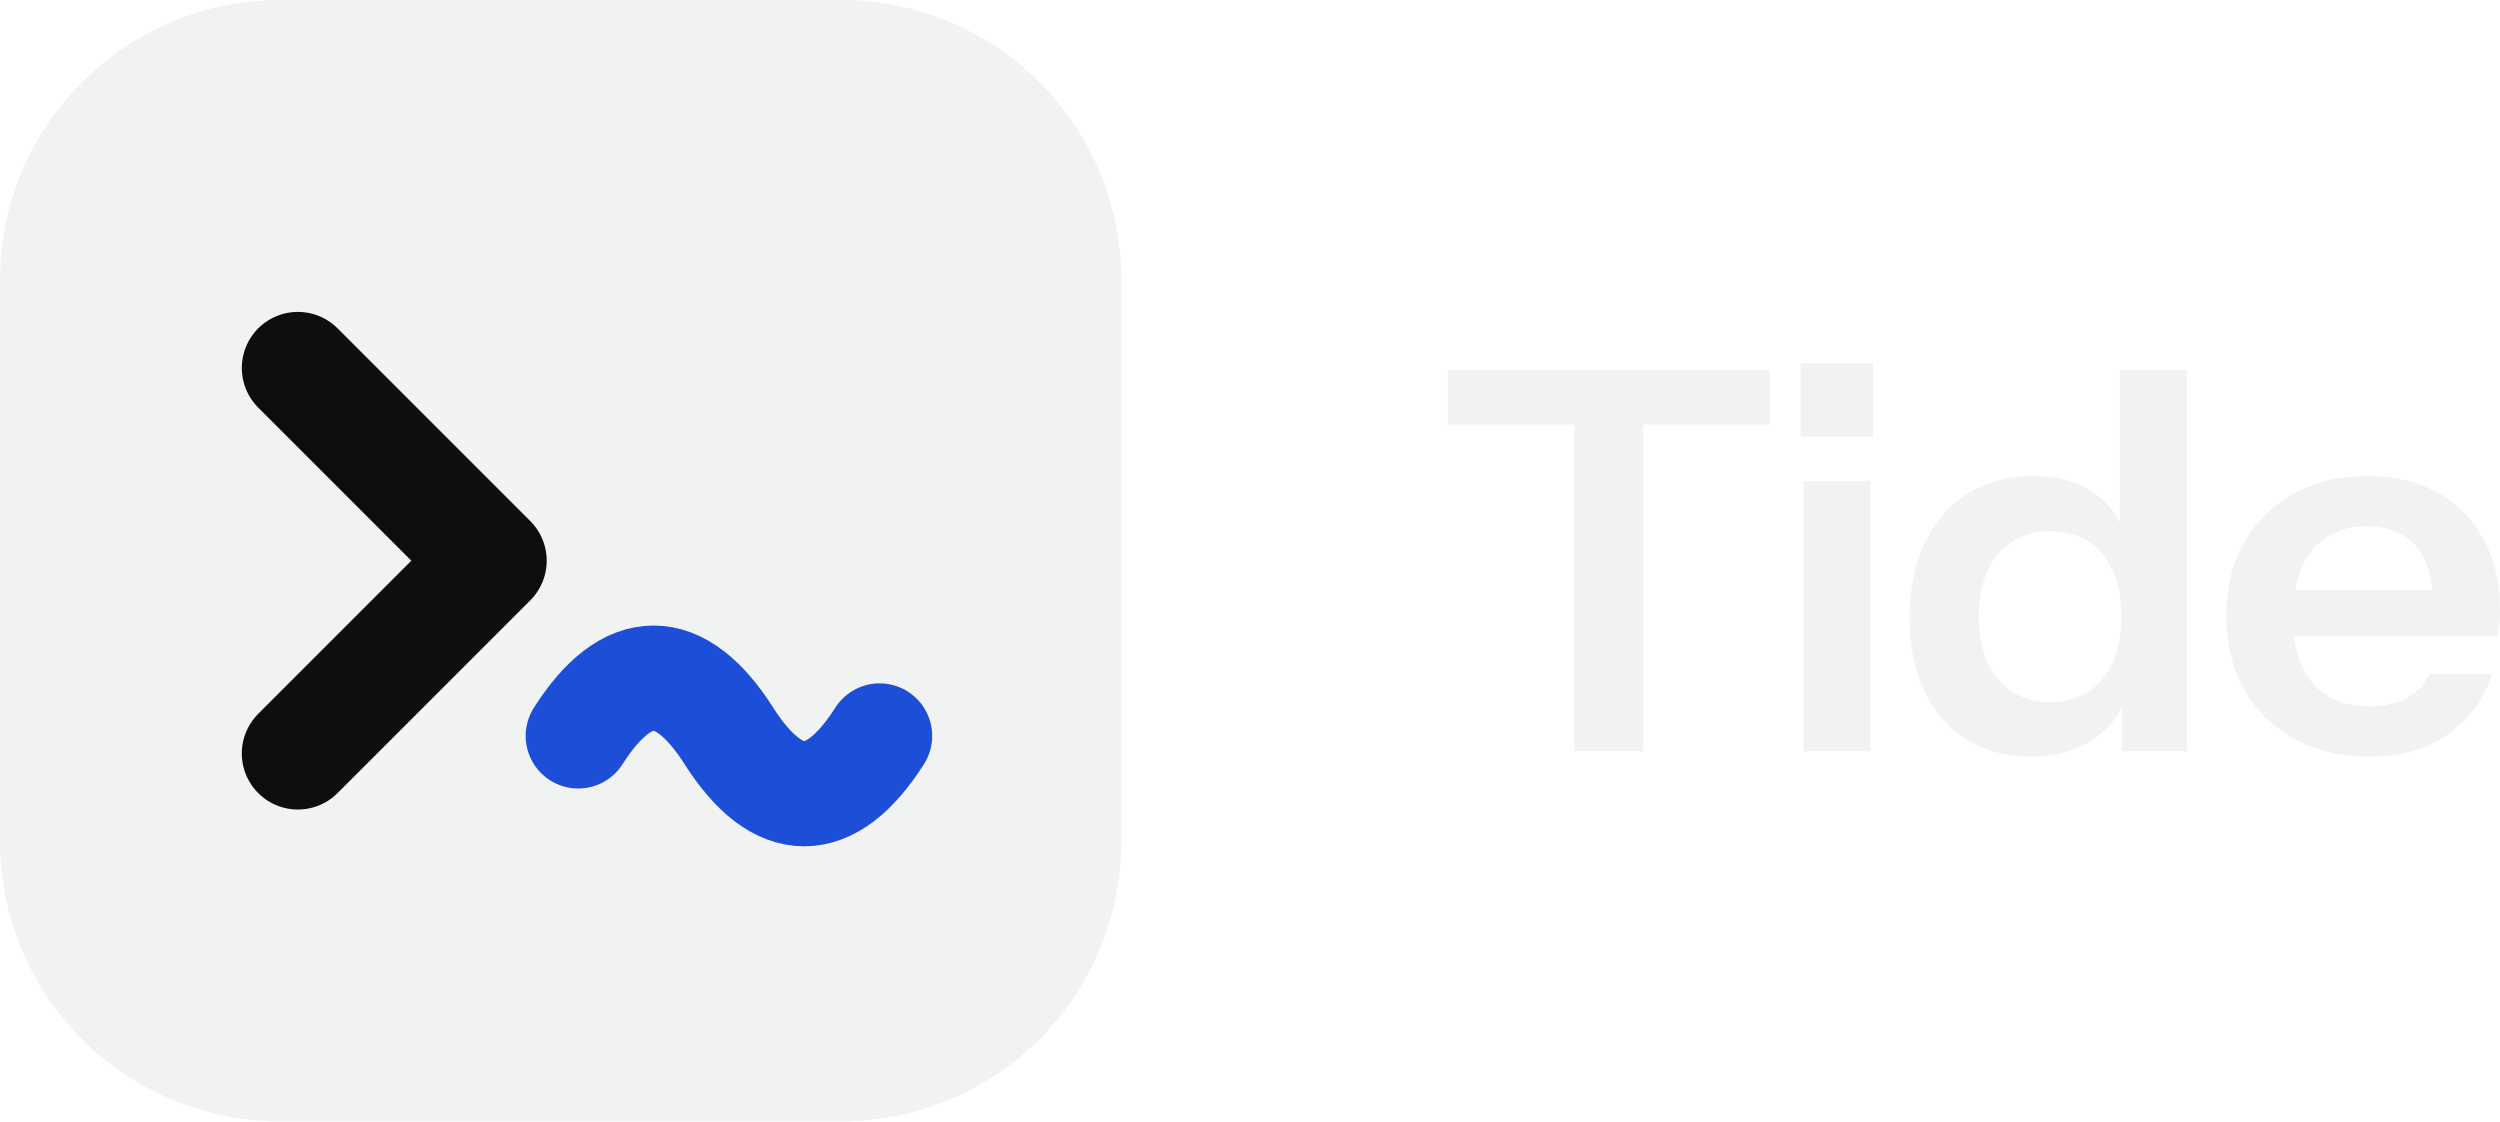
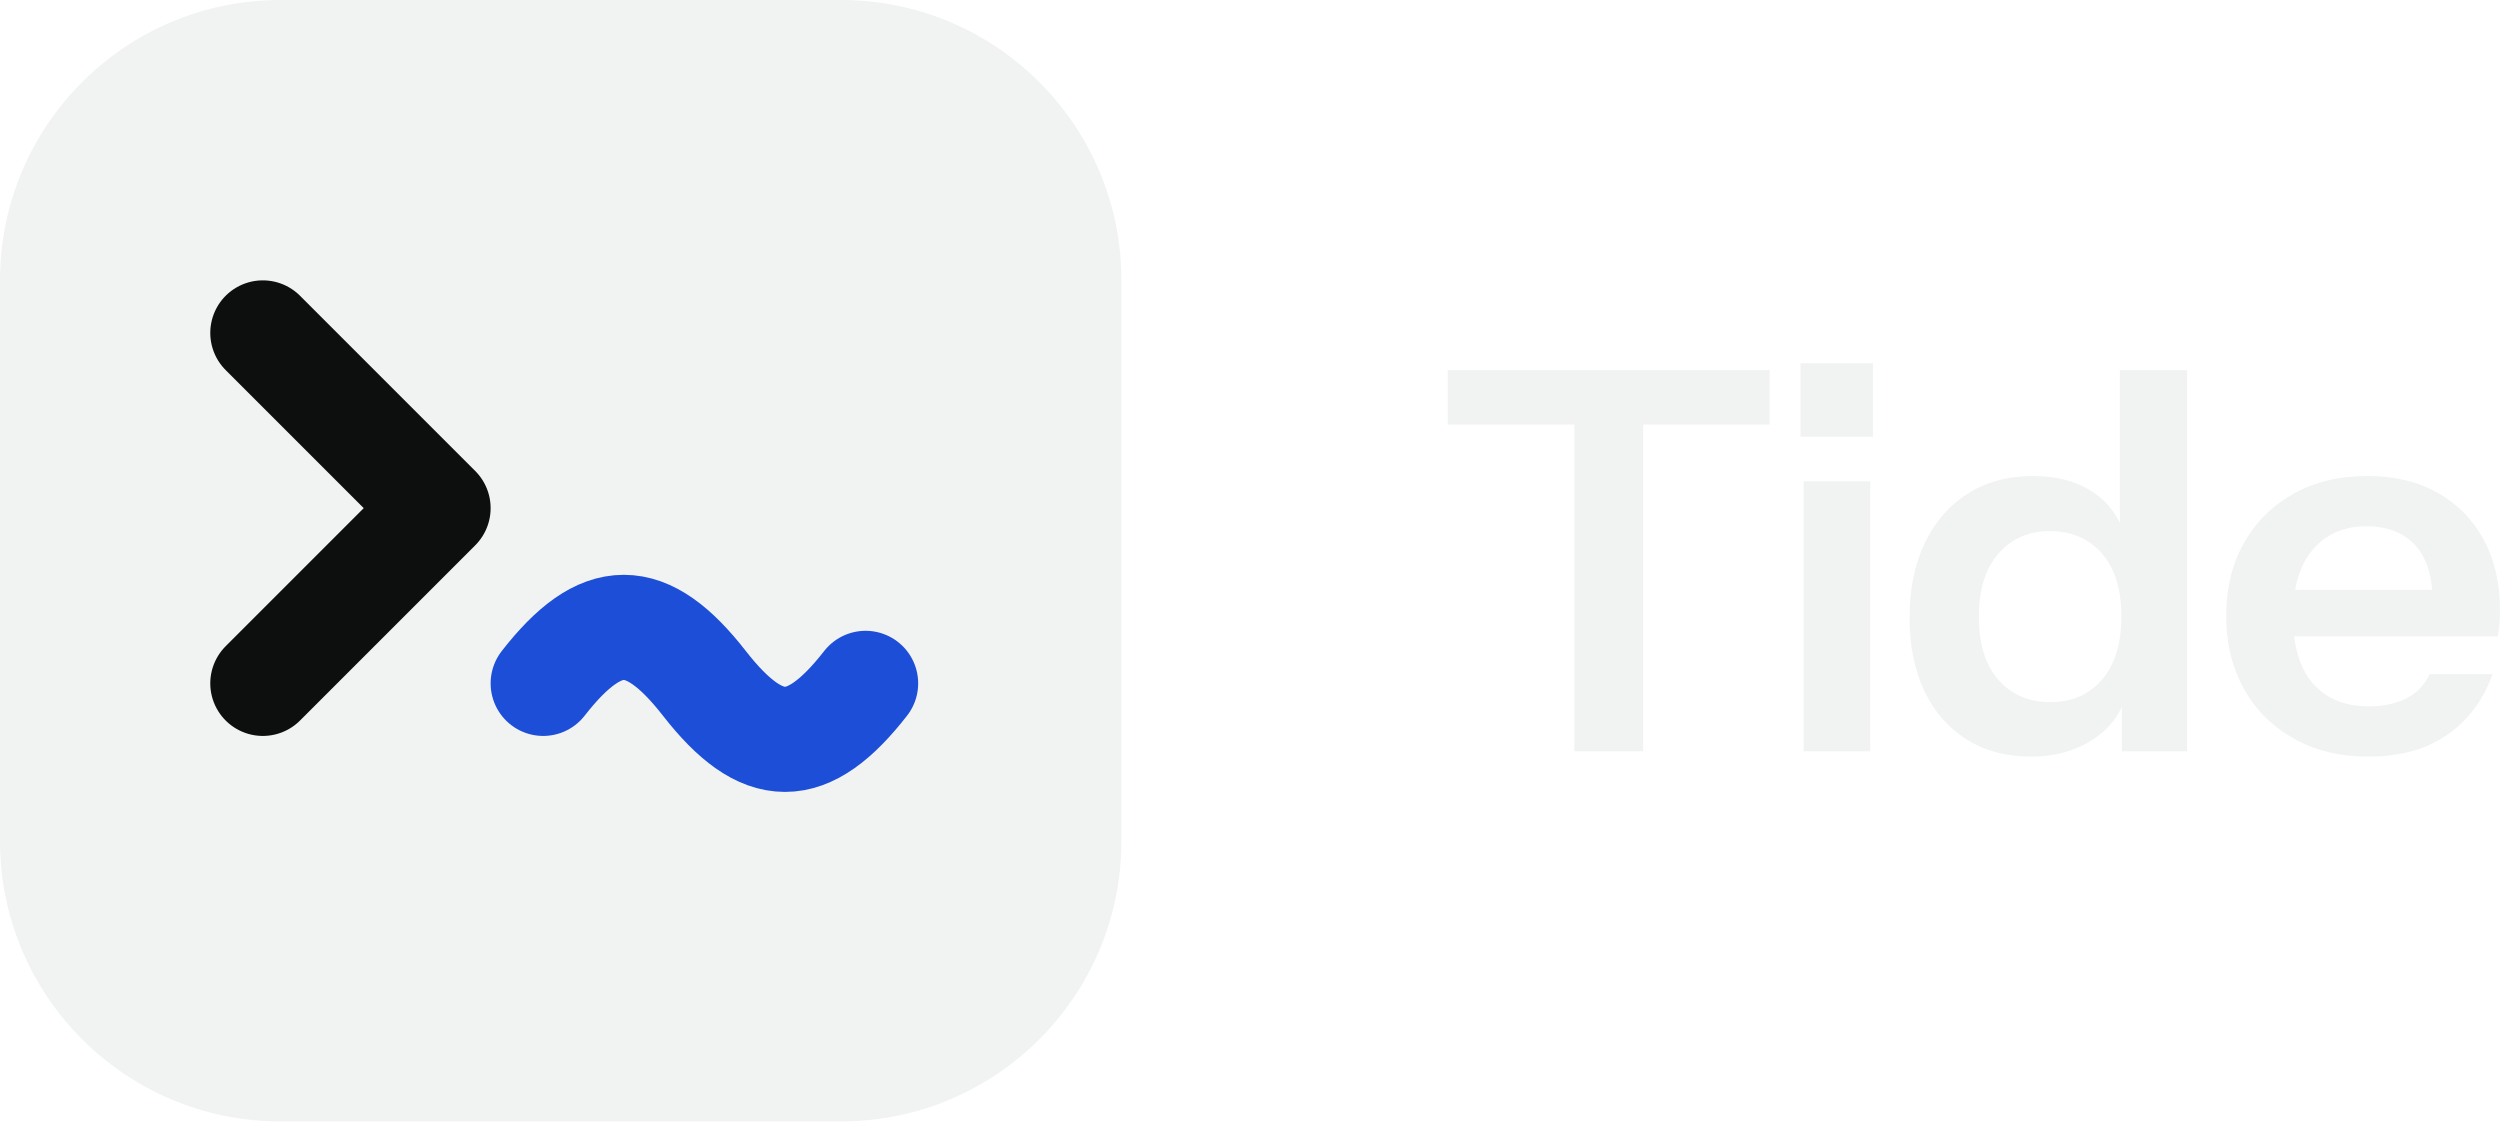
<svg xmlns="http://www.w3.org/2000/svg" viewBox="0 0 160.51 72" role="img" aria-label="Tide">
  <g transform="scale(2.25)">
    <rect width="32" height="32" rx="8" fill="#f1f3f2" />
-     <path d="M8.5 10.5L14 16L8.5 21.5" fill="none" stroke="#0d0f0e" stroke-width="3.2" stroke-linecap="round" stroke-linejoin="round" />
-     <path d="M16.5 21c1.4-2.2 2.9-2.2 4.3 0s2.9 2.2 4.3 0" fill="none" stroke="#1d4ed8" stroke-width="3" stroke-linecap="round" />
+     <path d="M7.5 9.5L12.5 14.5L7.5 19.5" fill="none" stroke="#0d0f0e" stroke-width="3" stroke-linecap="round" stroke-linejoin="round" />
+     <path d="M15.5 19.5c1.66-2.13 2.94-2.13 4.6 0s2.94 2.13 4.6 0" fill="none" stroke="#1d4ed8" stroke-width="3" stroke-linecap="round" />
  </g>
  <path transform="translate(92 48.24)" fill="#f1f3f2" d="M9.08 0V-20.98H0.95V-24.48H21.62V-20.98H13.5V0ZM23.8 0V-17.34H28.08V0ZM23.6 -20.2V-24.92H28.25V-20.2ZM44.23 0V-3.91L44.57 -3.84Q44.13 -1.94 42.43 -0.8Q40.73 0.34 38.39 0.34Q36.01 0.34 34.26 -0.77Q32.5 -1.87 31.55 -3.88Q30.6 -5.88 30.6 -8.6Q30.6 -11.36 31.59 -13.4Q32.57 -15.44 34.36 -16.56Q36.14 -17.68 38.52 -17.68Q40.97 -17.68 42.57 -16.51Q44.17 -15.33 44.54 -13.26L44.1 -13.23V-24.48H48.42V0ZM39.64 -3.16Q41.72 -3.16 42.96 -4.61Q44.2 -6.05 44.2 -8.67Q44.2 -11.29 42.94 -12.72Q41.68 -14.14 39.61 -14.14Q37.57 -14.14 36.31 -12.7Q35.05 -11.25 35.05 -8.64Q35.05 -6.02 36.31 -4.59Q37.57 -3.16 39.64 -3.16ZM60.08 0.34Q57.32 0.34 55.27 -0.82Q53.21 -1.97 52.07 -4.01Q50.93 -6.05 50.93 -8.7Q50.93 -11.36 52.07 -13.38Q53.21 -15.4 55.25 -16.54Q57.29 -17.68 60.01 -17.68Q62.59 -17.68 64.5 -16.61Q66.4 -15.54 67.46 -13.6Q68.51 -11.66 68.51 -9.08Q68.51 -8.6 68.48 -8.19Q68.44 -7.79 68.37 -7.38H53.58V-10.37H65.08L64.19 -9.55Q64.19 -12 63.07 -13.23Q61.95 -14.45 59.94 -14.45Q57.77 -14.45 56.49 -12.95Q55.22 -11.46 55.22 -8.64Q55.22 -5.85 56.49 -4.37Q57.77 -2.89 60.11 -2.89Q61.47 -2.89 62.49 -3.4Q63.51 -3.91 63.99 -4.96H68.03Q67.18 -2.52 65.16 -1.09Q63.14 0.34 60.08 0.34Z" />
</svg>
